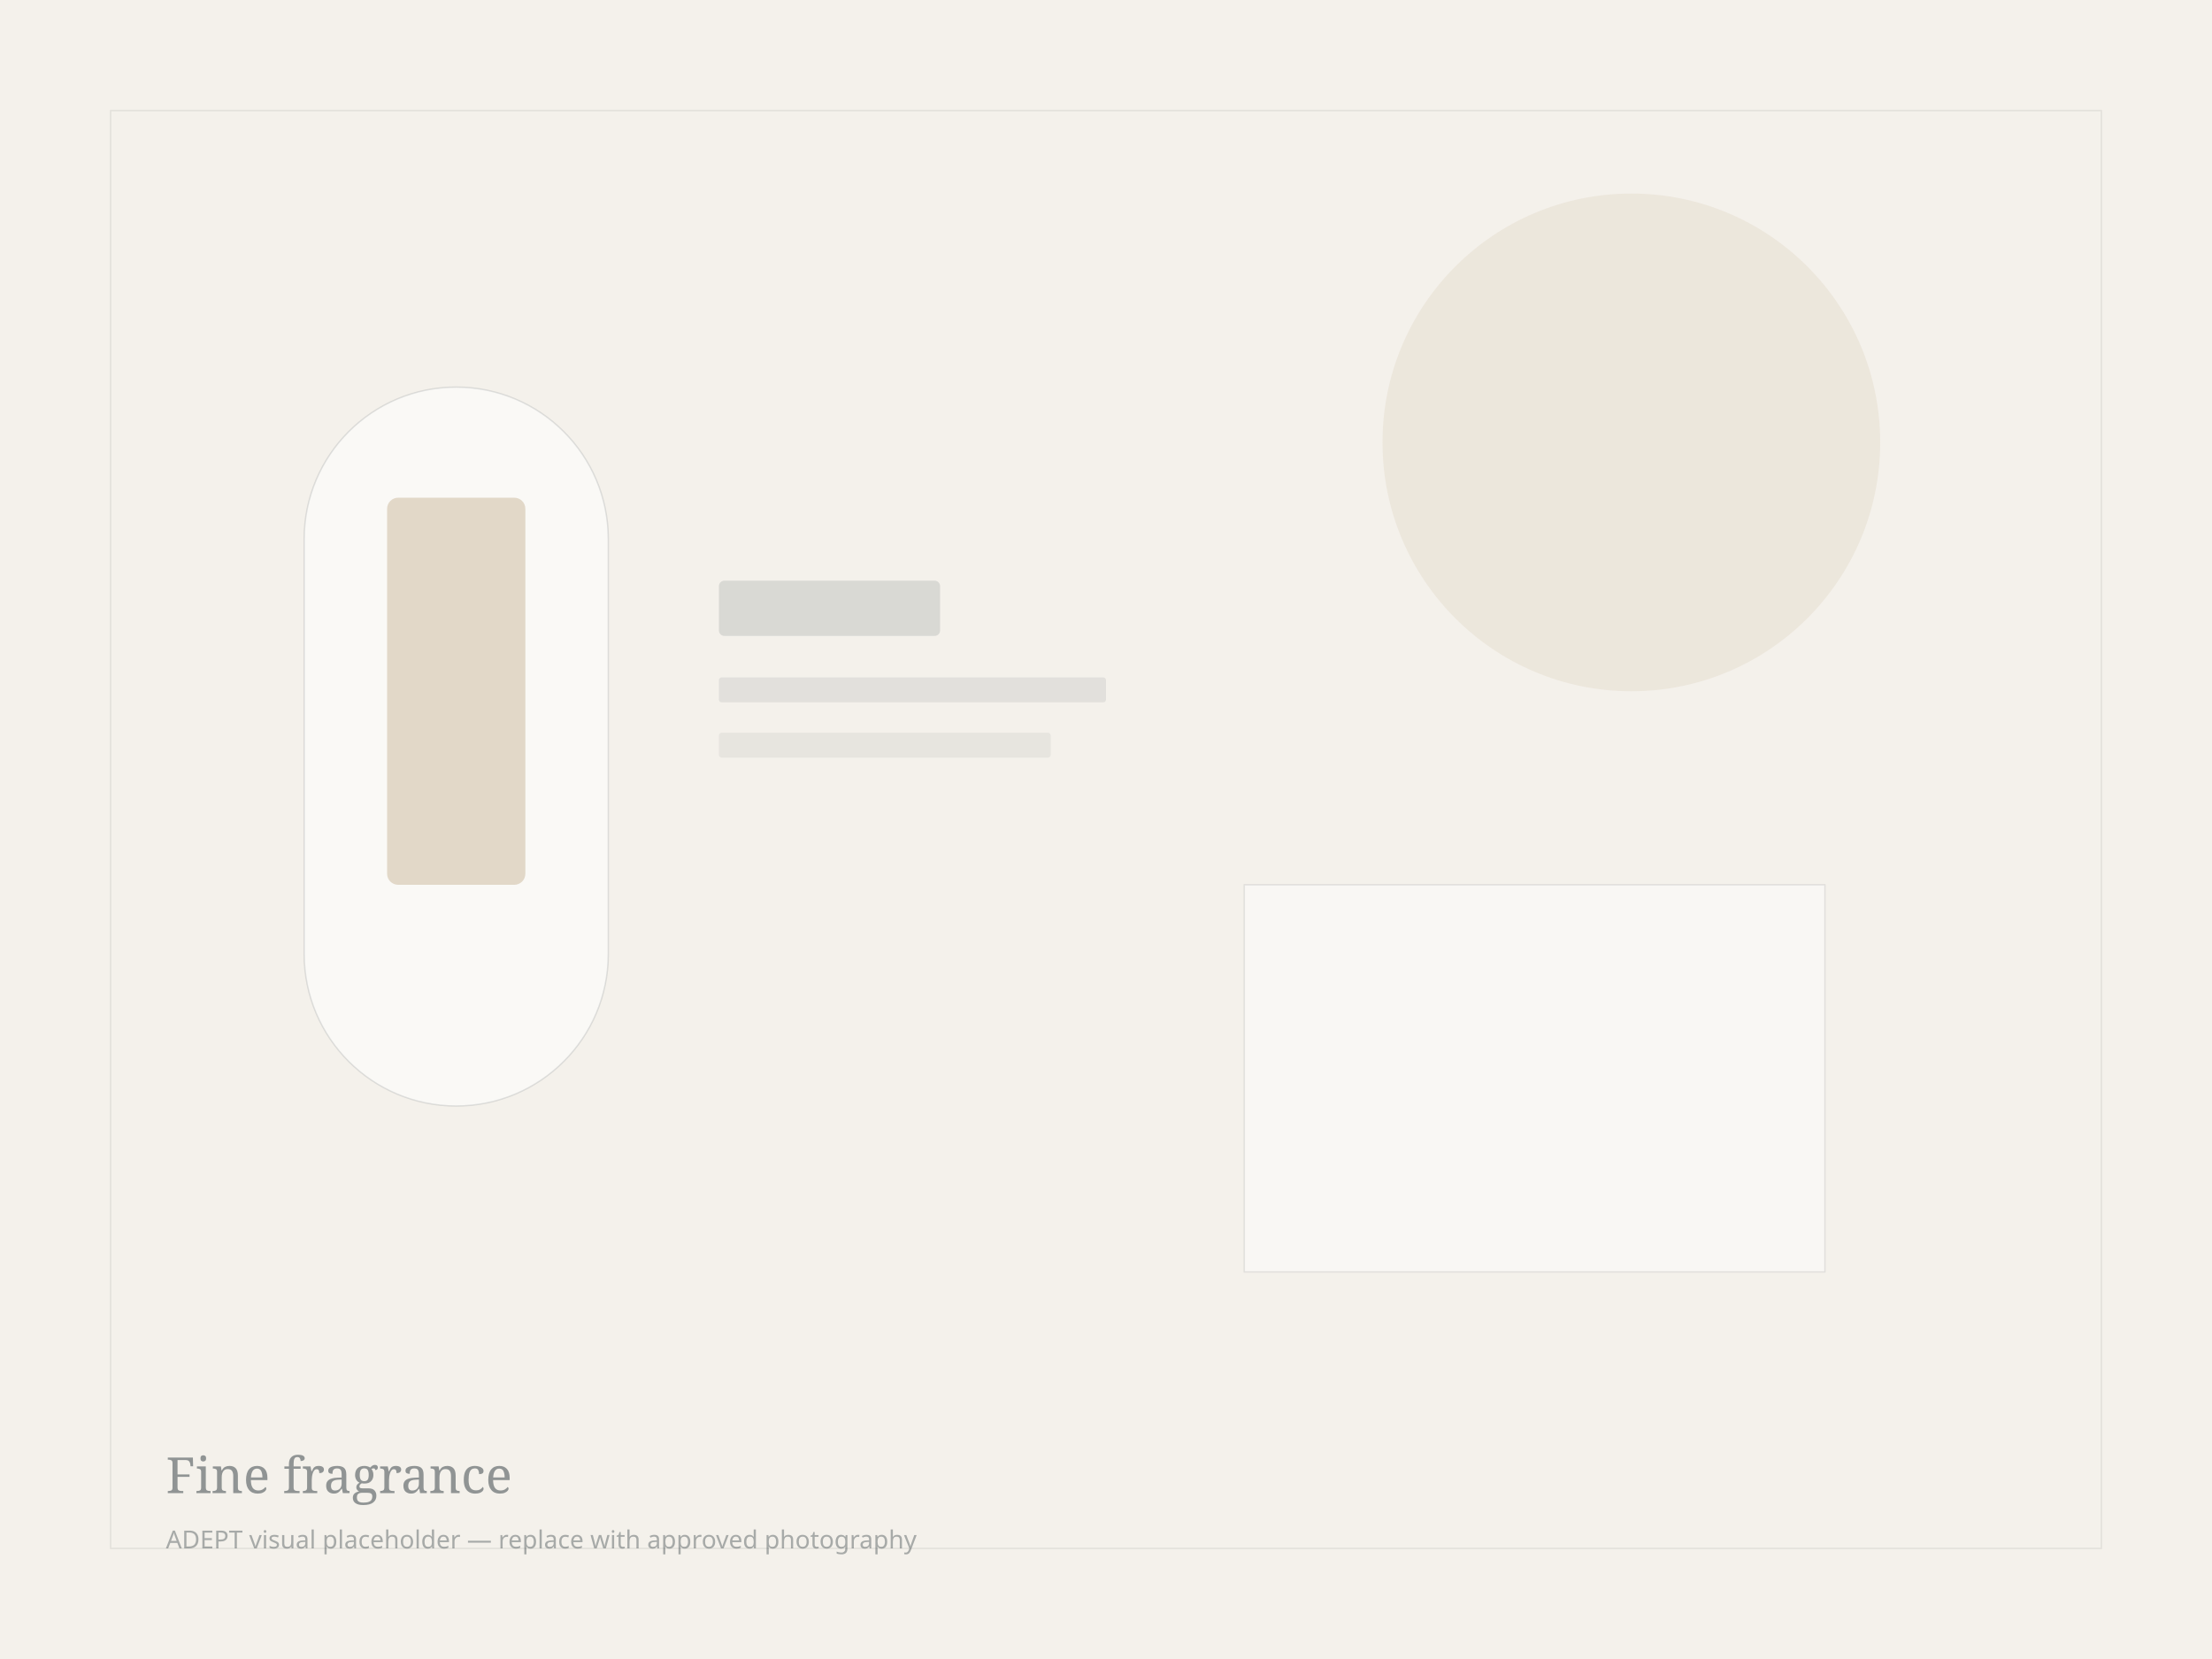
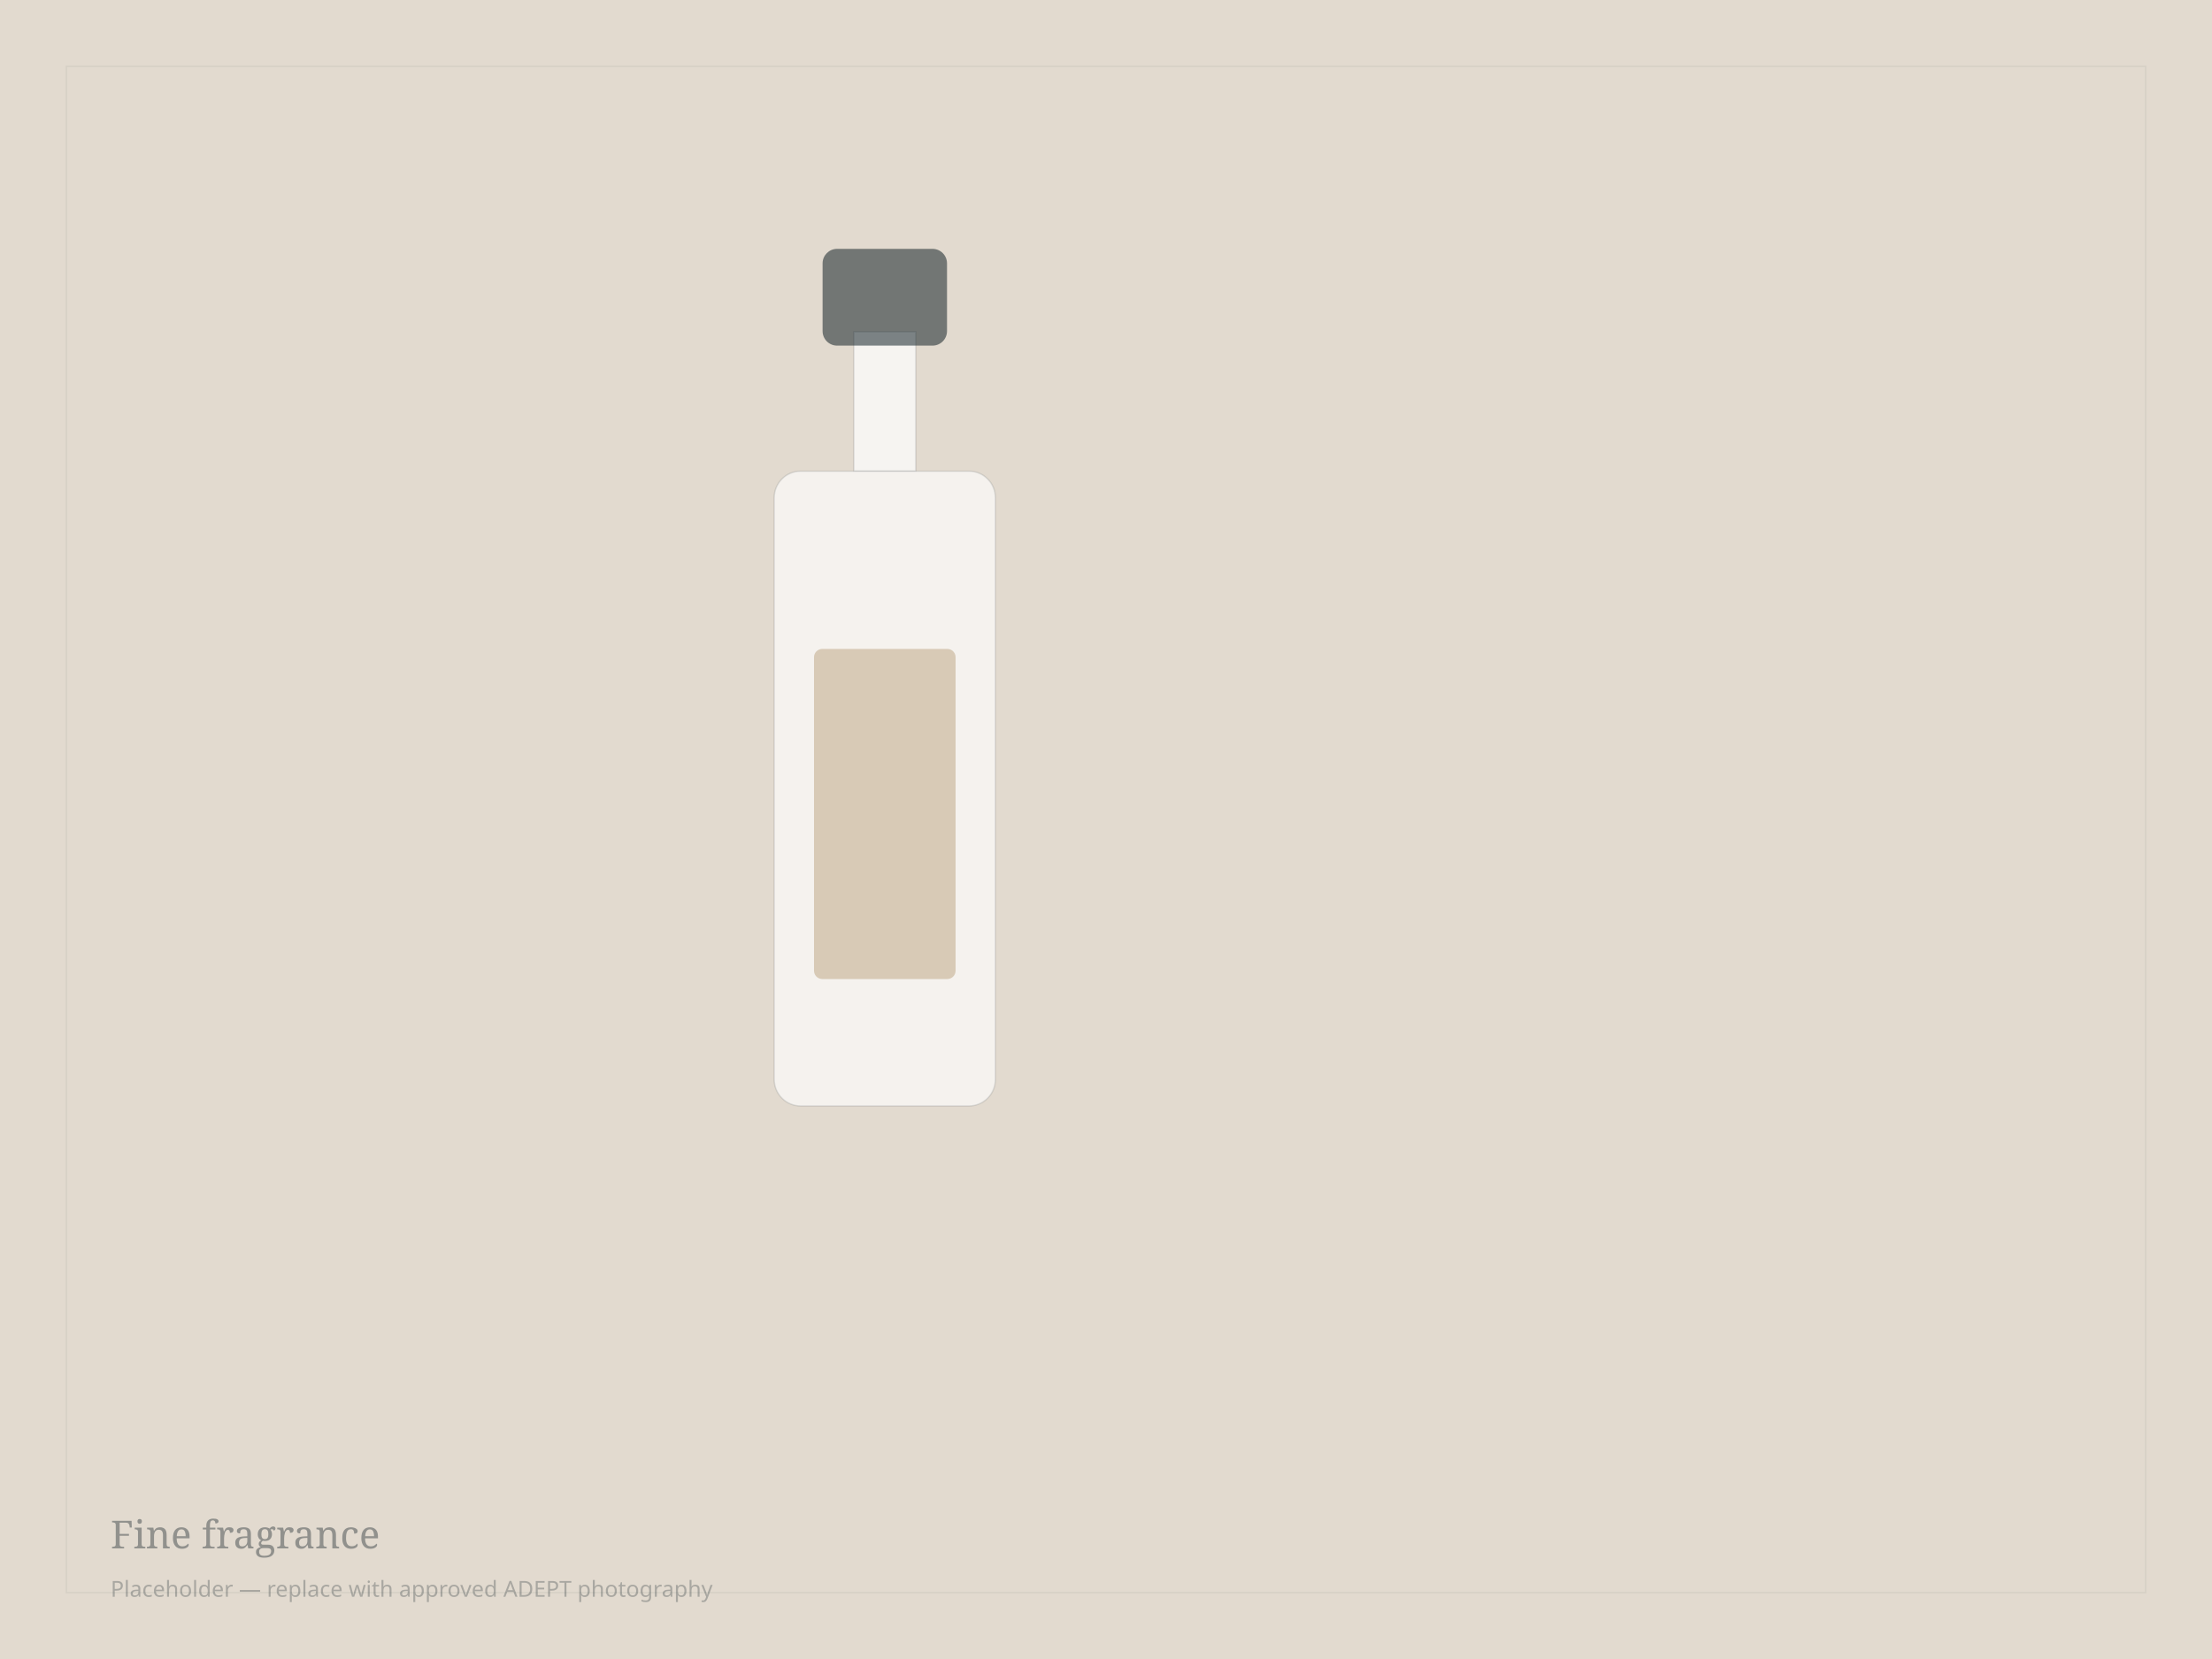
<svg xmlns="http://www.w3.org/2000/svg" width="1600" height="1200" viewBox="0 0 1600 1200" role="img">
-   <rect width="1600" height="1200" fill="#F4F1EB" />
-   <rect x="80" y="80" width="1440" height="1040" fill="none" stroke="#17252B" stroke-opacity="0.08" stroke-width="1" />
-   <circle cx="1180" cy="320" r="180" fill="#B49A73" fill-opacity="0.12" />
-   <rect x="220" y="280" width="220" height="520" rx="110" fill="#ffffff" fill-opacity="0.55" stroke="#17252B" stroke-opacity="0.12" />
-   <rect x="280" y="360" width="100" height="280" rx="8" fill="#B49A73" fill-opacity="0.35" />
-   <rect x="520" y="420" width="160" height="40" rx="4" fill="#17252B" fill-opacity="0.12" />
-   <rect x="520" y="490" width="280" height="18" rx="2" fill="#17252B" fill-opacity="0.08" />
-   <rect x="520" y="530" width="240" height="18" rx="2" fill="#17252B" fill-opacity="0.06" />
-   <rect x="900" y="640" width="420" height="280" fill="#ffffff" fill-opacity="0.45" stroke="#17252B" stroke-opacity="0.1" />
-   <text x="120" y="1080" font-family="Georgia, serif" font-size="36" fill="#17252B" fill-opacity="0.45">Fine fragrance</text>
-   <text x="120" y="1120" font-family="system-ui,sans-serif" font-size="18" fill="#17252B" fill-opacity="0.35">ADEPT visual placeholder — replace with approved photography</text>
+   <rect width="1600" height="1200" fill="#E2DACF" />
+   <rect x="48" y="48" width="1504" height="1104" fill="none" stroke="#17252B" stroke-opacity="0.06" stroke-width="1" />
+   <rect x="617.6" y="240" width="44.8" height="100.8" fill="#ffffff" fill-opacity="0.7" stroke="#17252B" stroke-opacity="0.12" />
+   <rect x="560" y="340.8" width="160" height="459.2" rx="19.2" fill="#ffffff" fill-opacity="0.65" stroke="#17252B" stroke-opacity="0.12" />
+   <rect x="588.8" y="469.376" width="102.4" height="238.784" rx="6" fill="#B49A73" fill-opacity="0.45" />
+   <rect x="595" y="180" width="90" height="70" rx="10.5" fill="#17252B" fill-opacity="0.55" />
+   <text x="80" y="1120" font-family="Georgia, serif" font-size="28" fill="#17252B" fill-opacity="0.4">Fine fragrance</text>
+   <text x="80" y="1155" font-family="system-ui,sans-serif" font-size="16" fill="#17252B" fill-opacity="0.28">Placeholder — replace with approved ADEPT photography</text>
</svg>
